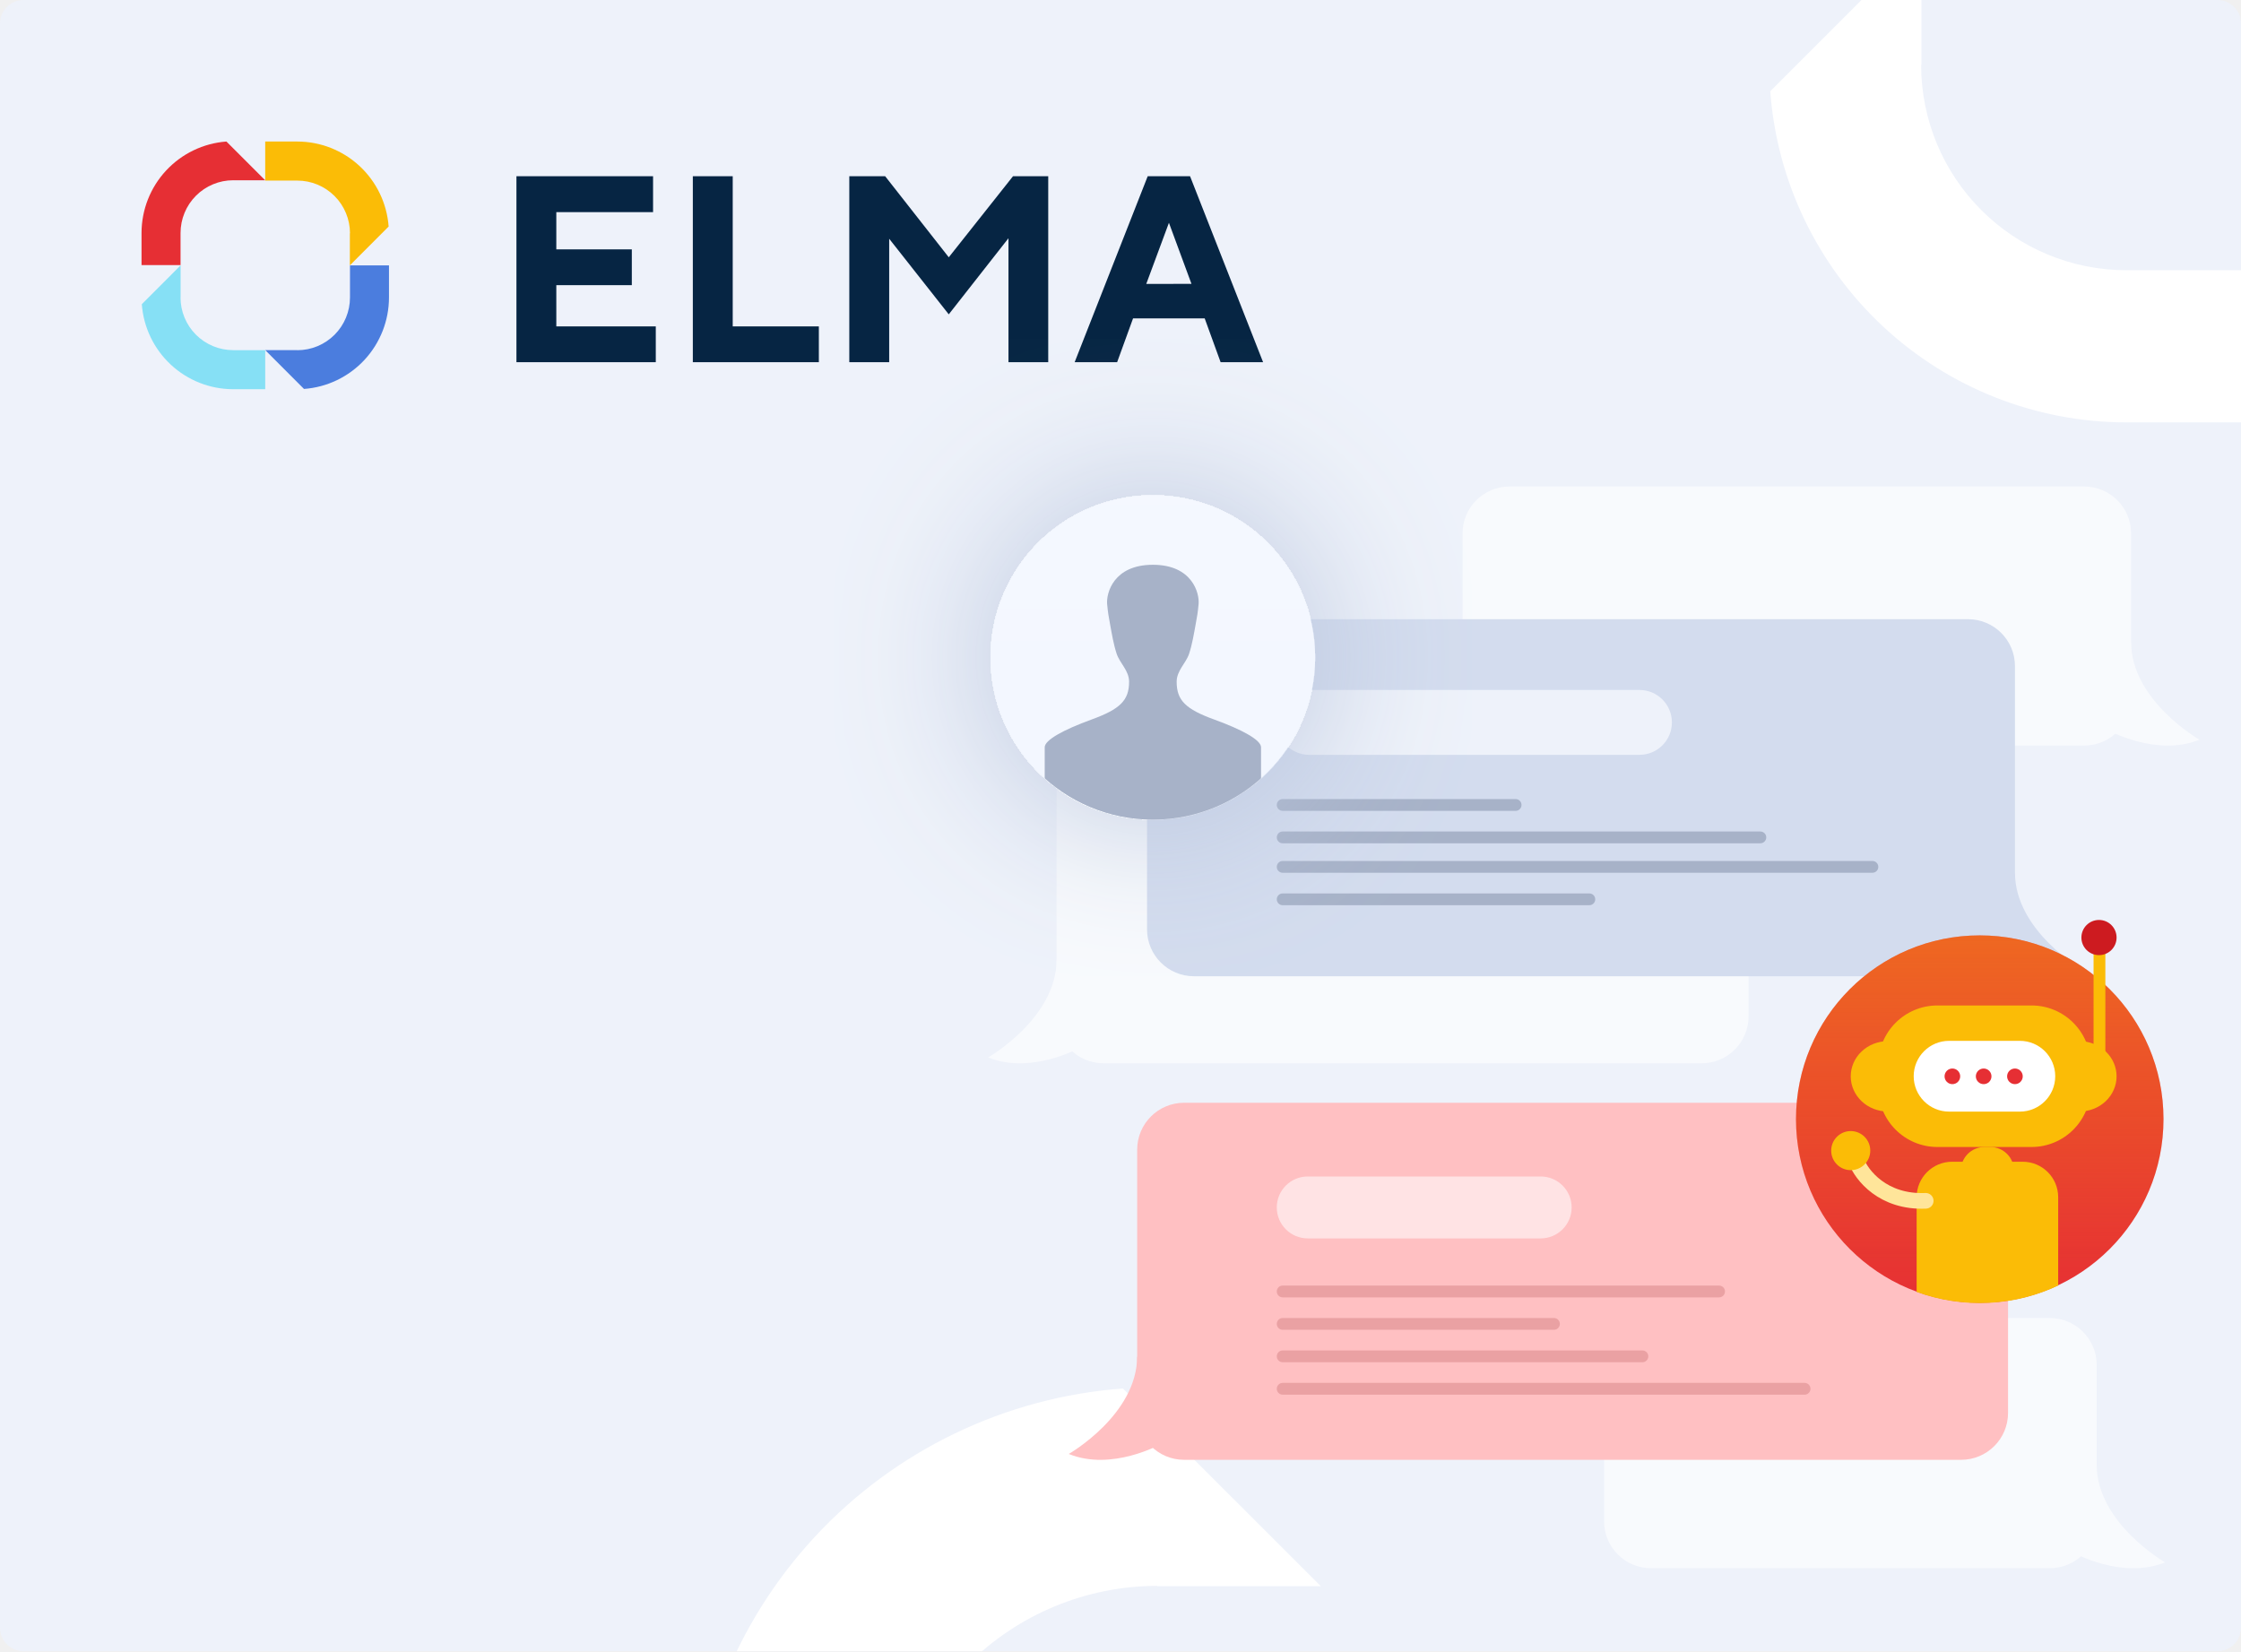
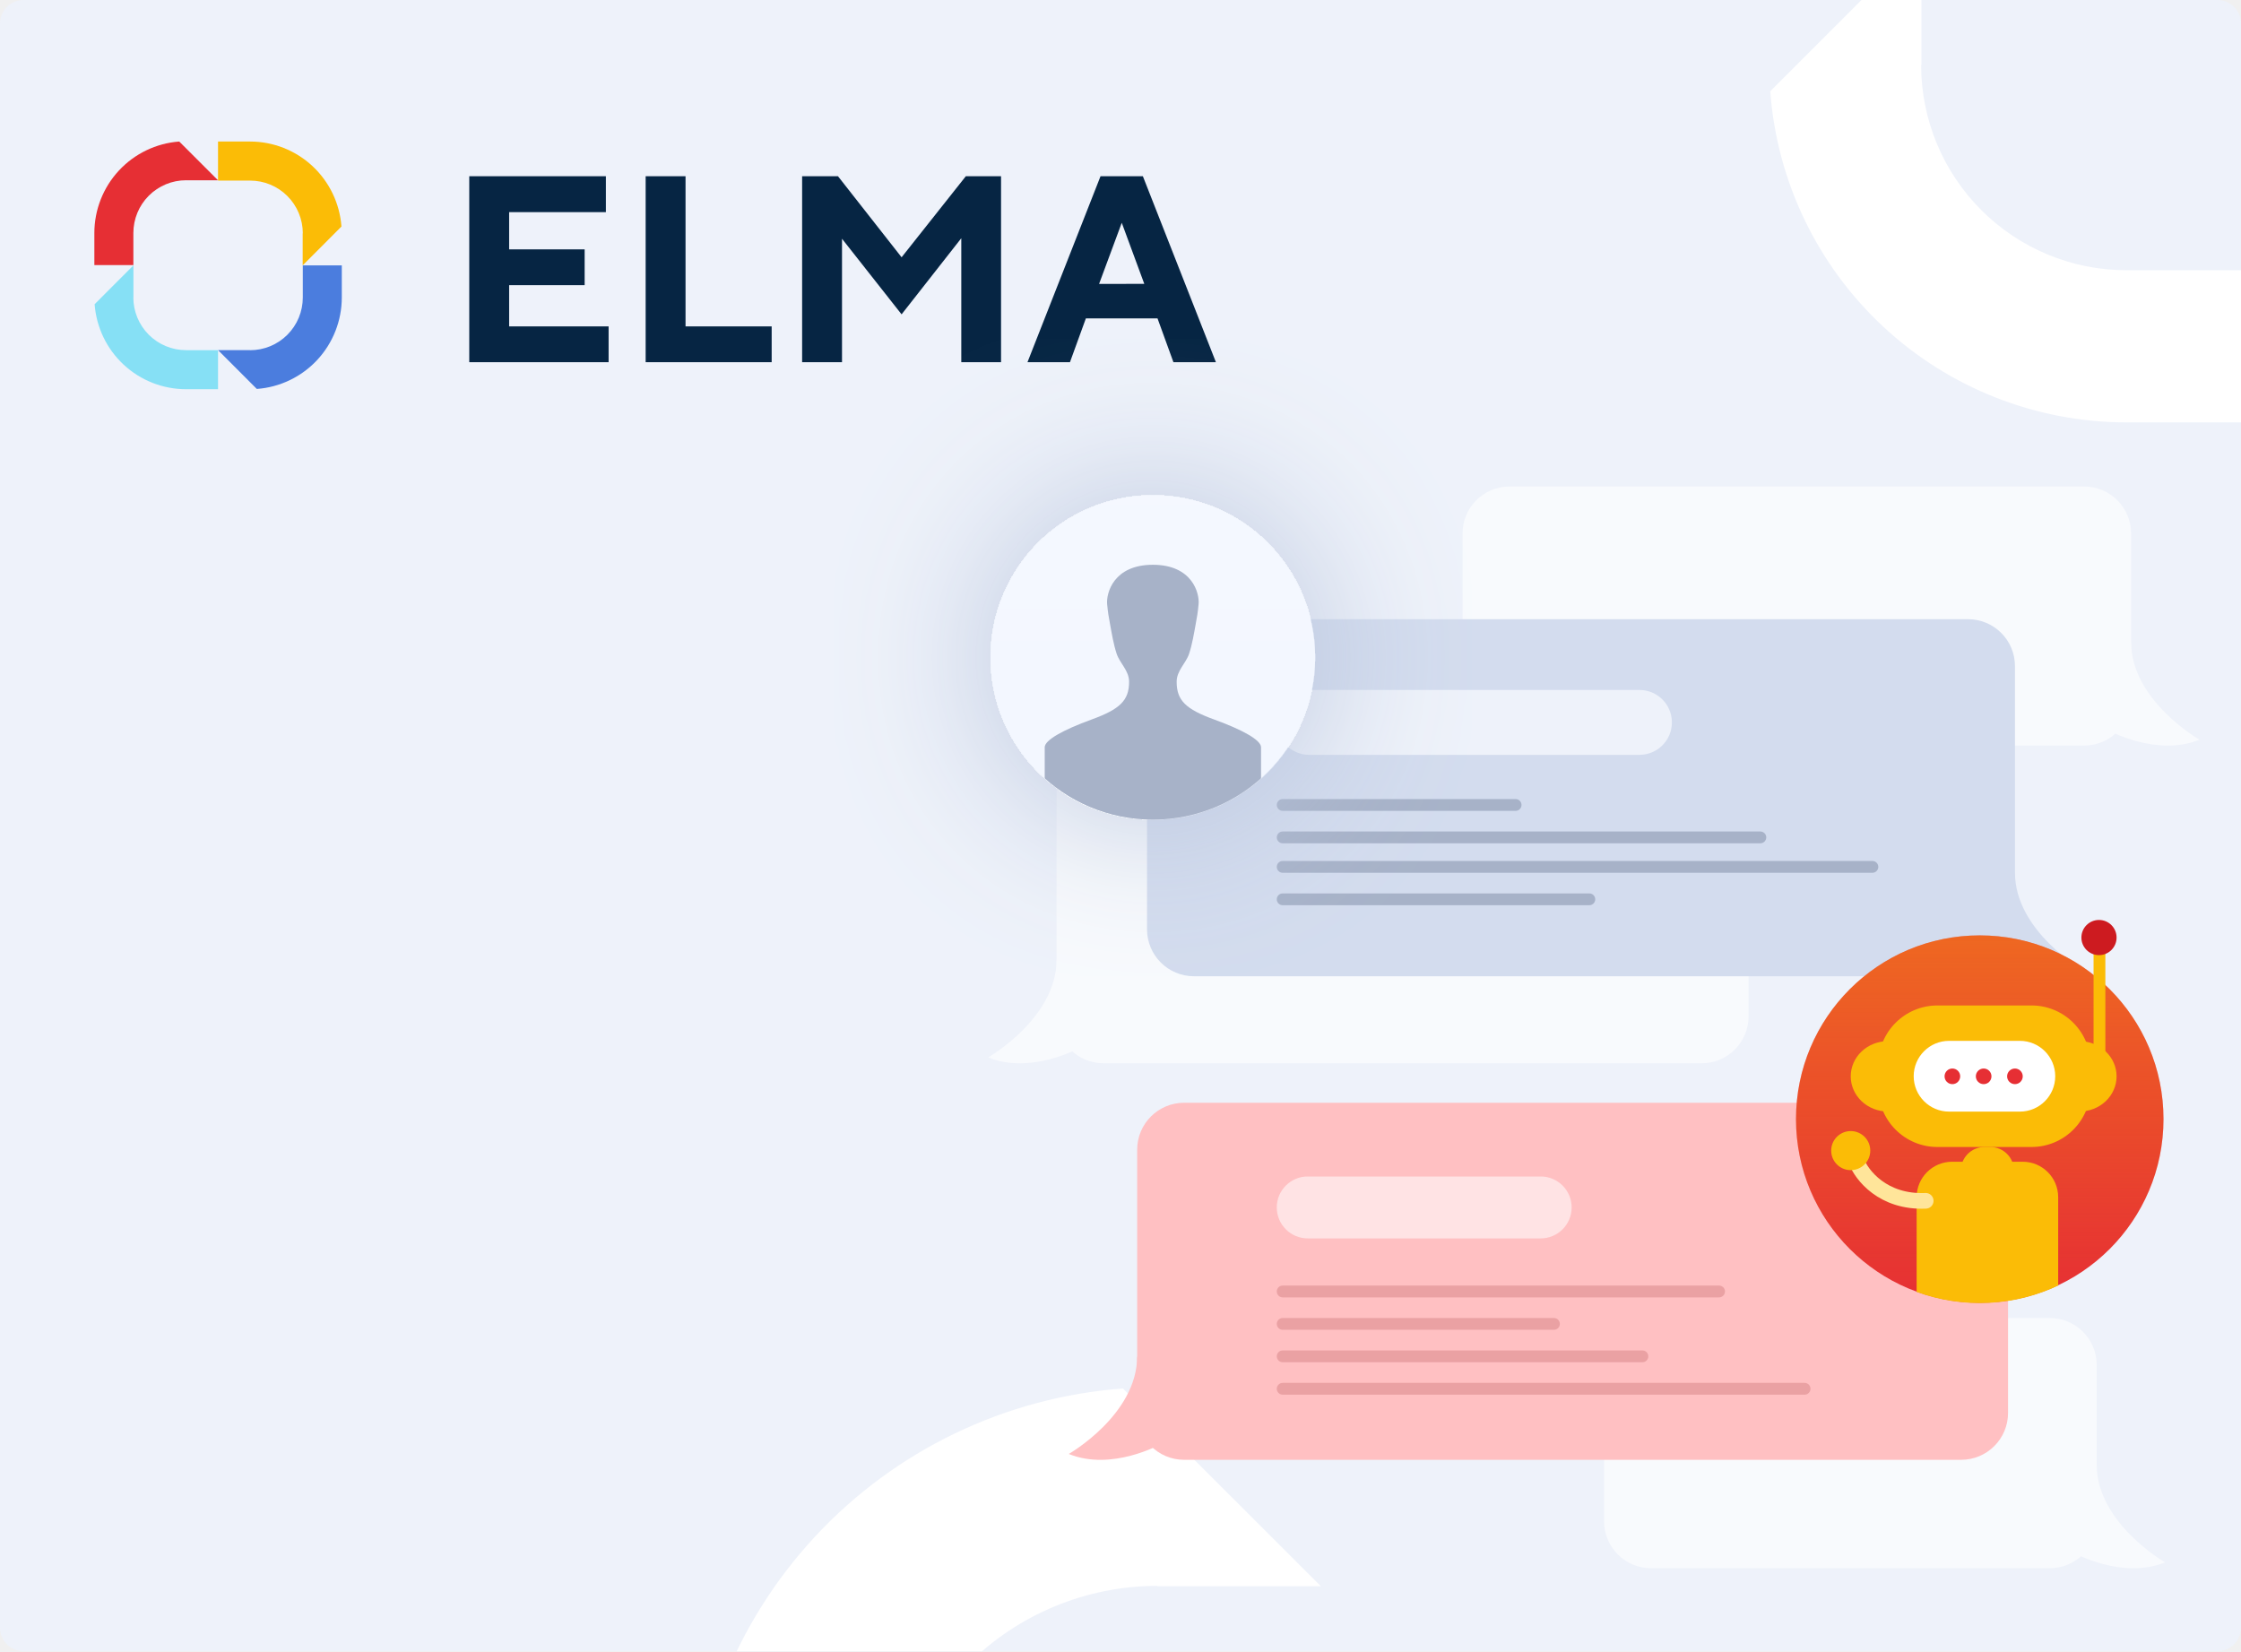
<svg xmlns="http://www.w3.org/2000/svg" width="760" height="560" viewBox="0 0 760 560" fill="none">
  <g clip-path="url(#clip0_4188_25663)">
    <rect width="760" height="560" rx="8" fill="#EEF2FA" />
    <g clip-path="url(#clip1_4188_25663)">
-       <path d="M118.649 79.115V90L131.799 76.829C131.22 69 127.708 61.679 121.966 56.333C116.224 50.987 108.677 48.01 100.837 48L89.941 48V61.248H100.837C105.573 61.248 110.114 63.133 113.463 66.486C116.812 69.839 118.694 74.387 118.695 79.129" fill="#FBBC06" />
-       <path d="M100.837 118.742H89.945L103.095 131.909C110.923 131.336 118.245 127.82 123.591 122.065C128.938 116.311 131.912 108.744 131.918 100.885V90H118.691V100.885C118.692 103.234 118.23 105.56 117.332 107.73C116.435 109.9 115.119 111.872 113.461 113.533C111.802 115.193 109.833 116.511 107.665 117.41C105.498 118.308 103.175 118.77 100.83 118.77" fill="#4B7DDE" />
-       <path d="M61.247 100.885V90L48.091 103.174C48.671 111.008 52.188 118.332 57.935 123.678C63.683 129.024 71.236 131.997 79.081 132H89.945V118.753H79.074C74.339 118.751 69.798 116.866 66.45 113.513C63.102 110.16 61.22 105.613 61.219 100.871" fill="#86E0F5" />
-       <path d="M79.074 61.153H89.945L76.788 48C68.966 48.581 61.651 52.102 56.312 57.856C50.973 63.61 48.004 71.173 48 79.028V89.912H61.23V79.017C61.23 74.274 63.111 69.726 66.46 66.372C69.809 63.018 74.352 61.133 79.088 61.132" fill="#E62F34" />
-       <path d="M188.669 110.703H222.4V122.841H175.142V59.77H221.477V71.954H188.666V84.575H214.273V96.716H188.666L188.669 110.703ZM277.701 122.841H234.963V59.77H248.49V110.703H277.701V122.841ZM321.761 87.26L343.544 59.77H355.491V122.841H342.006V80.795L321.757 106.611L301.554 80.97V122.841H288.026V59.77H300.19L321.761 87.26ZM404.071 96.275L396.426 75.559L388.74 96.279L404.071 96.275ZM408.552 107.976H384.259L378.858 122.841H364.45L389.226 59.77H403.588L428.36 122.841H413.952L408.552 107.976Z" fill="#062543" />
+       <path d="M102.649 79.115V90L115.799 76.829C115.22 69 111.708 61.679 105.966 56.333C100.224 50.987 92.677 48.01 84.837 48L73.941 48V61.248H84.837C89.573 61.248 94.114 63.133 97.463 66.486C100.812 69.839 102.694 74.387 102.695 79.129" fill="#FBBC06" />
+       <path d="M84.837 118.742H73.945L87.095 131.909C94.923 131.336 102.245 127.82 107.591 122.065C112.938 116.311 115.912 108.744 115.918 100.885V90H102.691V100.885C102.692 103.234 102.23 105.56 101.332 107.73C100.435 109.9 99.119 111.872 97.461 113.533C95.802 115.193 93.833 116.511 91.665 117.41C89.498 118.308 87.175 118.77 84.829 118.77" fill="#4B7DDE" />
+       <path d="M45.247 100.885V90L32.091 103.174C32.671 111.008 36.188 118.332 41.935 123.678C47.683 129.024 55.236 131.997 63.081 132H73.945V118.753H63.074C58.339 118.751 53.798 116.866 50.45 113.513C47.102 110.16 45.22 105.613 45.219 100.871" fill="#86E0F5" />
+       <path d="M63.074 61.153H73.945L60.788 48C52.965 48.581 45.651 52.102 40.312 57.856C34.973 63.61 32.004 71.173 32 79.028V89.912H45.23V79.017C45.23 74.274 47.111 69.726 50.46 66.372C53.809 63.018 58.352 61.133 63.088 61.132" fill="#E62F34" />
+       <path d="M172.669 110.703H206.4V122.841H159.142V59.77H205.477V71.954H172.666V84.575H198.273V96.716H172.666L172.669 110.703ZM261.701 122.841H218.963V59.77H232.49V110.703H261.701V122.841ZM305.761 87.26L327.544 59.77H339.491V122.841H326.006V80.795L305.757 106.611L285.554 80.97V122.841H272.026V59.77H284.19L305.761 87.26ZM388.071 96.275L380.426 75.559L372.74 96.279L388.071 96.275ZM392.552 107.976H368.259L362.858 122.841H348.45L373.226 59.77H387.588L412.36 122.841H397.952L392.552 107.976Z" fill="#062543" />
    </g>
    <path d="M651.63 22.046V-20.355L600.354 30.963C602.616 61.477 616.321 90.008 638.721 110.833C661.121 131.658 690.56 143.238 721.133 143.251H763.473V91.647H721.106C702.651 91.64 684.954 84.298 671.905 71.237C658.856 58.175 651.524 40.462 651.521 21.992" fill="white" />
    <path d="M392.486 537.95H447.929L380.827 470.9C340.929 473.863 303.625 491.81 276.395 521.144C249.165 550.477 234.021 589.029 234 629.068V684.556H301.477V629.015C301.477 604.838 311.072 581.65 328.152 564.553C345.233 547.455 368.399 537.848 392.557 537.843" fill="white" />
    <g opacity="0.6">
      <rect x="496" y="165" width="226.723" height="87.856" rx="15.91" fill="white" />
      <path d="M745.926 250.867C745.926 250.867 722.723 237.608 722.723 217.72L714.768 247.552C714.768 247.552 731.342 256.833 745.926 250.867Z" fill="white" />
    </g>
    <g opacity="0.6">
      <rect x="544" y="447" width="167.059" height="84.856" rx="15.91" fill="white" />
      <path d="M734.262 529.867C734.262 529.867 711.059 516.608 711.059 496.72L703.104 526.552C703.104 526.552 719.677 535.833 734.262 529.867Z" fill="white" />
    </g>
    <g opacity="0.6">
      <rect width="234.679" height="124.609" rx="15.91" transform="matrix(-1 0 0 1 593 236)" fill="white" />
      <path d="M335.119 358.62C335.119 358.62 358.322 345.362 358.322 325.474L366.277 355.306C366.277 355.306 349.703 364.587 335.119 358.62Z" fill="white" />
    </g>
    <rect x="389" y="210" width="294.343" height="121.092" rx="15.91" fill="#D3DCEE" />
    <path d="M706.545 329.103C706.545 329.103 683.343 315.845 683.343 295.957L675.387 325.789C675.387 325.789 691.961 335.07 706.545 329.103Z" fill="#D3DCEE" />
    <rect x="433" y="234" width="134" height="22" rx="11" fill="#EEF2FA" />
    <rect x="433" y="271" width="83" height="4" rx="2" fill="#A7B2C8" />
    <rect x="433" y="303" width="108" height="4" rx="2" fill="#A7B2C8" />
    <rect x="433" y="282" width="166" height="4" rx="2" fill="#A7B2C8" />
    <rect x="433" y="292" width="204" height="4" rx="2" fill="#A7B2C8" />
    <rect width="295.343" height="121.092" rx="15.91" transform="matrix(-1 0 0 1 681 374)" fill="#FFC0C2" />
    <path d="M362.455 493.103C362.455 493.103 385.657 479.845 385.657 459.957L393.613 489.789C393.613 489.789 377.039 499.07 362.455 493.103Z" fill="#FFC0C2" />
    <rect x="433" y="399" width="100" height="21" rx="10.5" fill="#FFE3E4" />
    <rect x="433" y="436" width="152" height="4" rx="2" fill="#EAA1A3" />
    <rect x="433" y="458" width="126" height="4" rx="2" fill="#EAA1A3" />
    <rect x="433" y="469" width="181" height="4" rx="2" fill="#EAA1A3" />
    <rect x="433" y="447" width="96" height="4" rx="2" fill="#EAA1A3" />
    <g filter="url(#filter0_d_4188_25663)">
      <ellipse cx="390.979" cy="222.976" rx="55.023" ry="55.012" fill="#F3F7FF" />
      <ellipse cx="390.979" cy="222.976" rx="55.023" ry="55.012" fill="url(#paint0_linear_4188_25663)" fill-opacity="0.2" />
      <mask id="mask0_4188_25663" style="mask-type:alpha" maskUnits="userSpaceOnUse" x="335" y="167" width="112" height="111">
        <ellipse cx="390.979" cy="222.976" rx="55.023" ry="55.012" fill="white" />
      </mask>
      <g mask="url(#mask0_4188_25663)">
        <path d="M370.218 244.009C379.837 240.506 382.913 237.548 382.913 231.216C382.913 227.416 379.761 224.953 378.686 221.696C377.612 218.439 376.99 214.583 376.474 211.778C375.957 208.973 375.752 207.889 375.471 204.9C375.127 201.17 377.625 191.541 390.979 191.541C404.329 191.541 406.834 201.17 406.483 204.9C406.202 207.889 405.995 208.974 405.48 211.778C404.964 214.583 404.349 218.439 403.275 221.696C402.201 224.953 399.045 227.416 399.045 231.216C399.045 237.548 402.12 240.505 411.739 244.009C421.394 247.52 427.661 250.983 427.661 253.429V291.086H354.296V253.429C354.296 250.987 360.567 247.524 370.218 244.009Z" fill="#A7B2C8" />
      </g>
    </g>
    <ellipse cx="62.316" cy="62.303" rx="62.316" ry="62.303" transform="matrix(-1 0 0 1 733.715 317.237)" fill="#E62F34" />
    <ellipse cx="62.316" cy="62.303" rx="62.316" ry="62.303" transform="matrix(-1 0 0 1 733.715 317.237)" fill="url(#paint1_linear_4188_25663)" fill-opacity="0.4" />
    <g clip-path="url(#clip2_4188_25663)">
      <rect x="637" y="341" width="72" height="48" rx="20.045" fill="#FBBC06" />
      <rect x="649" y="353" width="48" height="24" rx="12" fill="white" />
      <circle cx="662.119" cy="365.035" r="2.652" fill="#E62F34" />
      <circle cx="672.726" cy="365.035" r="2.652" fill="#E62F34" />
      <circle cx="683.332" cy="365.035" r="2.652" fill="#E62F34" />
      <path d="M640.242 353.102C636.901 353.102 633.697 354.359 631.335 356.597C628.973 358.835 627.646 361.87 627.646 365.035C627.646 368.2 628.973 371.235 631.335 373.473C633.697 375.711 636.901 376.968 640.242 376.968L640.242 365.035L640.242 353.102Z" fill="#FBBC06" />
      <path d="M705.209 353.102C708.55 353.102 711.754 354.359 714.116 356.597C716.478 358.835 717.805 361.87 717.805 365.035C717.805 368.2 716.478 371.235 714.116 373.473C711.754 375.711 708.55 376.968 705.209 376.968L705.209 365.035L705.209 353.102Z" fill="#FBBC06" />
      <rect x="710" y="317" width="4" height="43" fill="#FBBC06" />
      <circle cx="711.839" cy="317.966" r="5.966" fill="#CD1B20" />
-       <path d="M665 397C665 392.582 668.582 389 673 389H675C679.418 389 683 392.582 683 397V397H665V397Z" fill="#FBBC06" />
+       <path d="M665 397C665 392.582 668.582 389 673 389H675C679.418 389 683 392.582 683 397H665Z" fill="#FBBC06" />
      <mask id="mask1_4188_25663" style="mask-type:alpha" maskUnits="userSpaceOnUse" x="609" y="317" width="125" height="125">
        <circle cx="62.316" cy="62.316" r="62.316" transform="matrix(-1 0 0 1 733.715 317.304)" fill="#4C7EDE" />
        <circle cx="62.316" cy="62.316" r="62.316" transform="matrix(-1 0 0 1 733.715 317.304)" fill="url(#paint2_linear_4188_25663)" fill-opacity="0.4" />
      </mask>
      <g mask="url(#mask1_4188_25663)">
        <path d="M650 406.027C650 399.385 655.385 394 662.027 394H685.973C692.615 394 698 399.385 698 406.027V445H650V406.027Z" fill="#FBBC06" />
      </g>
      <path d="M629.515 393.734C631.317 398.498 638.554 407.872 653.078 407.254" stroke="#FFE59A" stroke-width="5.303" stroke-linecap="round" />
      <circle cx="627.646" cy="390.227" r="6.629" fill="#FBBC06" />
    </g>
  </g>
  <defs>
    <filter id="filter0_d_4188_25663" x="282.92" y="114.93" width="216.116" height="216.093" filterUnits="userSpaceOnUse" color-interpolation-filters="sRGB">
      <feFlood flood-opacity="0" result="BackgroundImageFix" />
      <feColorMatrix in="SourceAlpha" type="matrix" values="0 0 0 0 0 0 0 0 0 0 0 0 0 0 0 0 0 0 127 0" result="hardAlpha" />
      <feOffset />
      <feGaussianBlur stdDeviation="26.517" />
      <feComposite in2="hardAlpha" operator="out" />
      <feColorMatrix type="matrix" values="0 0 0 0 0.729 0 0 0 0 0.775 0 0 0 0 0.867 0 0 0 1 0" />
      <feBlend mode="normal" in2="BackgroundImageFix" result="effect1_dropShadow_4188_25663" />
      <feBlend mode="normal" in="SourceGraphic" in2="effect1_dropShadow_4188_25663" result="shape" />
    </filter>
    <linearGradient id="paint0_linear_4188_25663" x1="390.979" y1="128.356" x2="390.979" y2="240.58" gradientUnits="userSpaceOnUse">
      <stop stop-color="white" />
      <stop offset="1" stop-color="white" stop-opacity="0" />
    </linearGradient>
    <linearGradient id="paint1_linear_4188_25663" x1="62.316" y1="0" x2="62.316" y2="124.605" gradientUnits="userSpaceOnUse">
      <stop stop-color="#FBBC06" />
      <stop offset="1" stop-color="#FBBC06" stop-opacity="0" />
    </linearGradient>
    <linearGradient id="paint2_linear_4188_25663" x1="62.316" y1="0" x2="62.316" y2="124.632" gradientUnits="userSpaceOnUse">
      <stop stop-color="#86E0F5" />
      <stop offset="1" stop-color="#86E0F5" stop-opacity="0" />
    </linearGradient>
    <clipPath id="clip0_4188_25663">
      <rect width="760" height="560" rx="8" fill="white" />
    </clipPath>
    <clipPath id="clip1_4188_25663">
-       <rect width="381" height="84" fill="white" transform="translate(48 48)" />
+       <rect width="381" height="84" fill="white" transform="translate(32 48)" />
    </clipPath>
    <clipPath id="clip2_4188_25663">
      <rect width="96.788" height="132.587" fill="white" transform="translate(621.017 312)" />
    </clipPath>
  </defs>
</svg>
